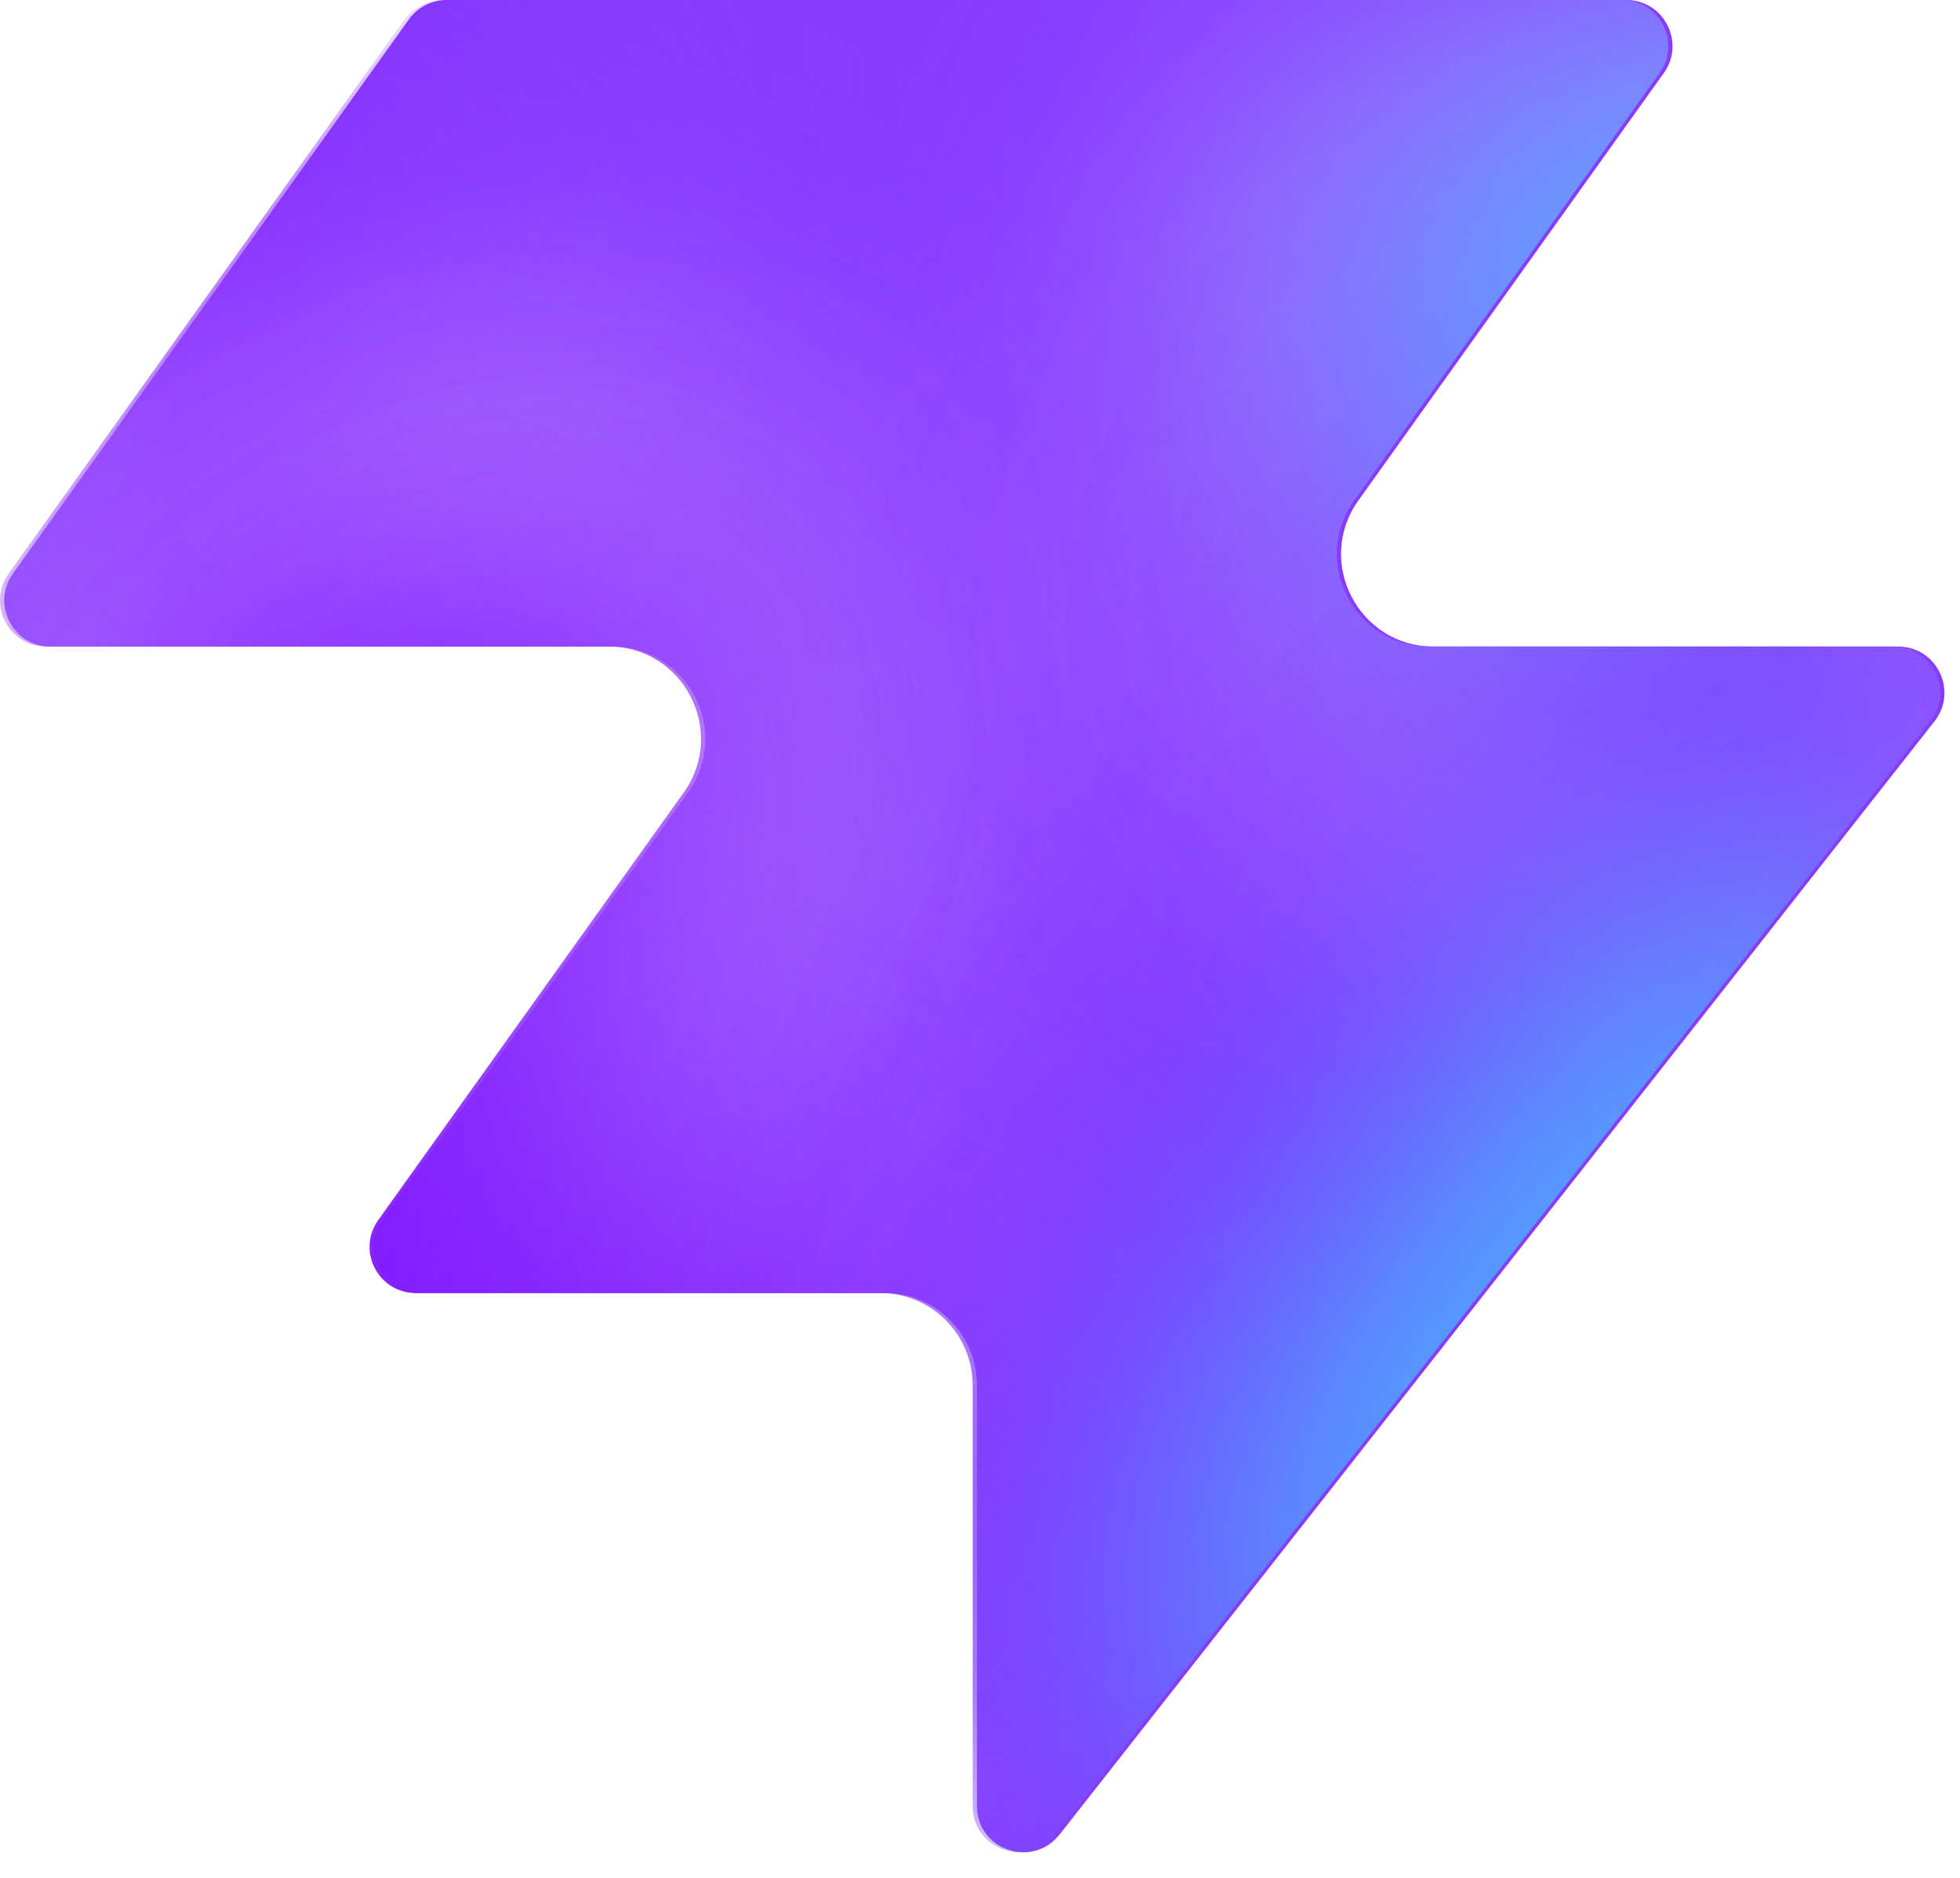
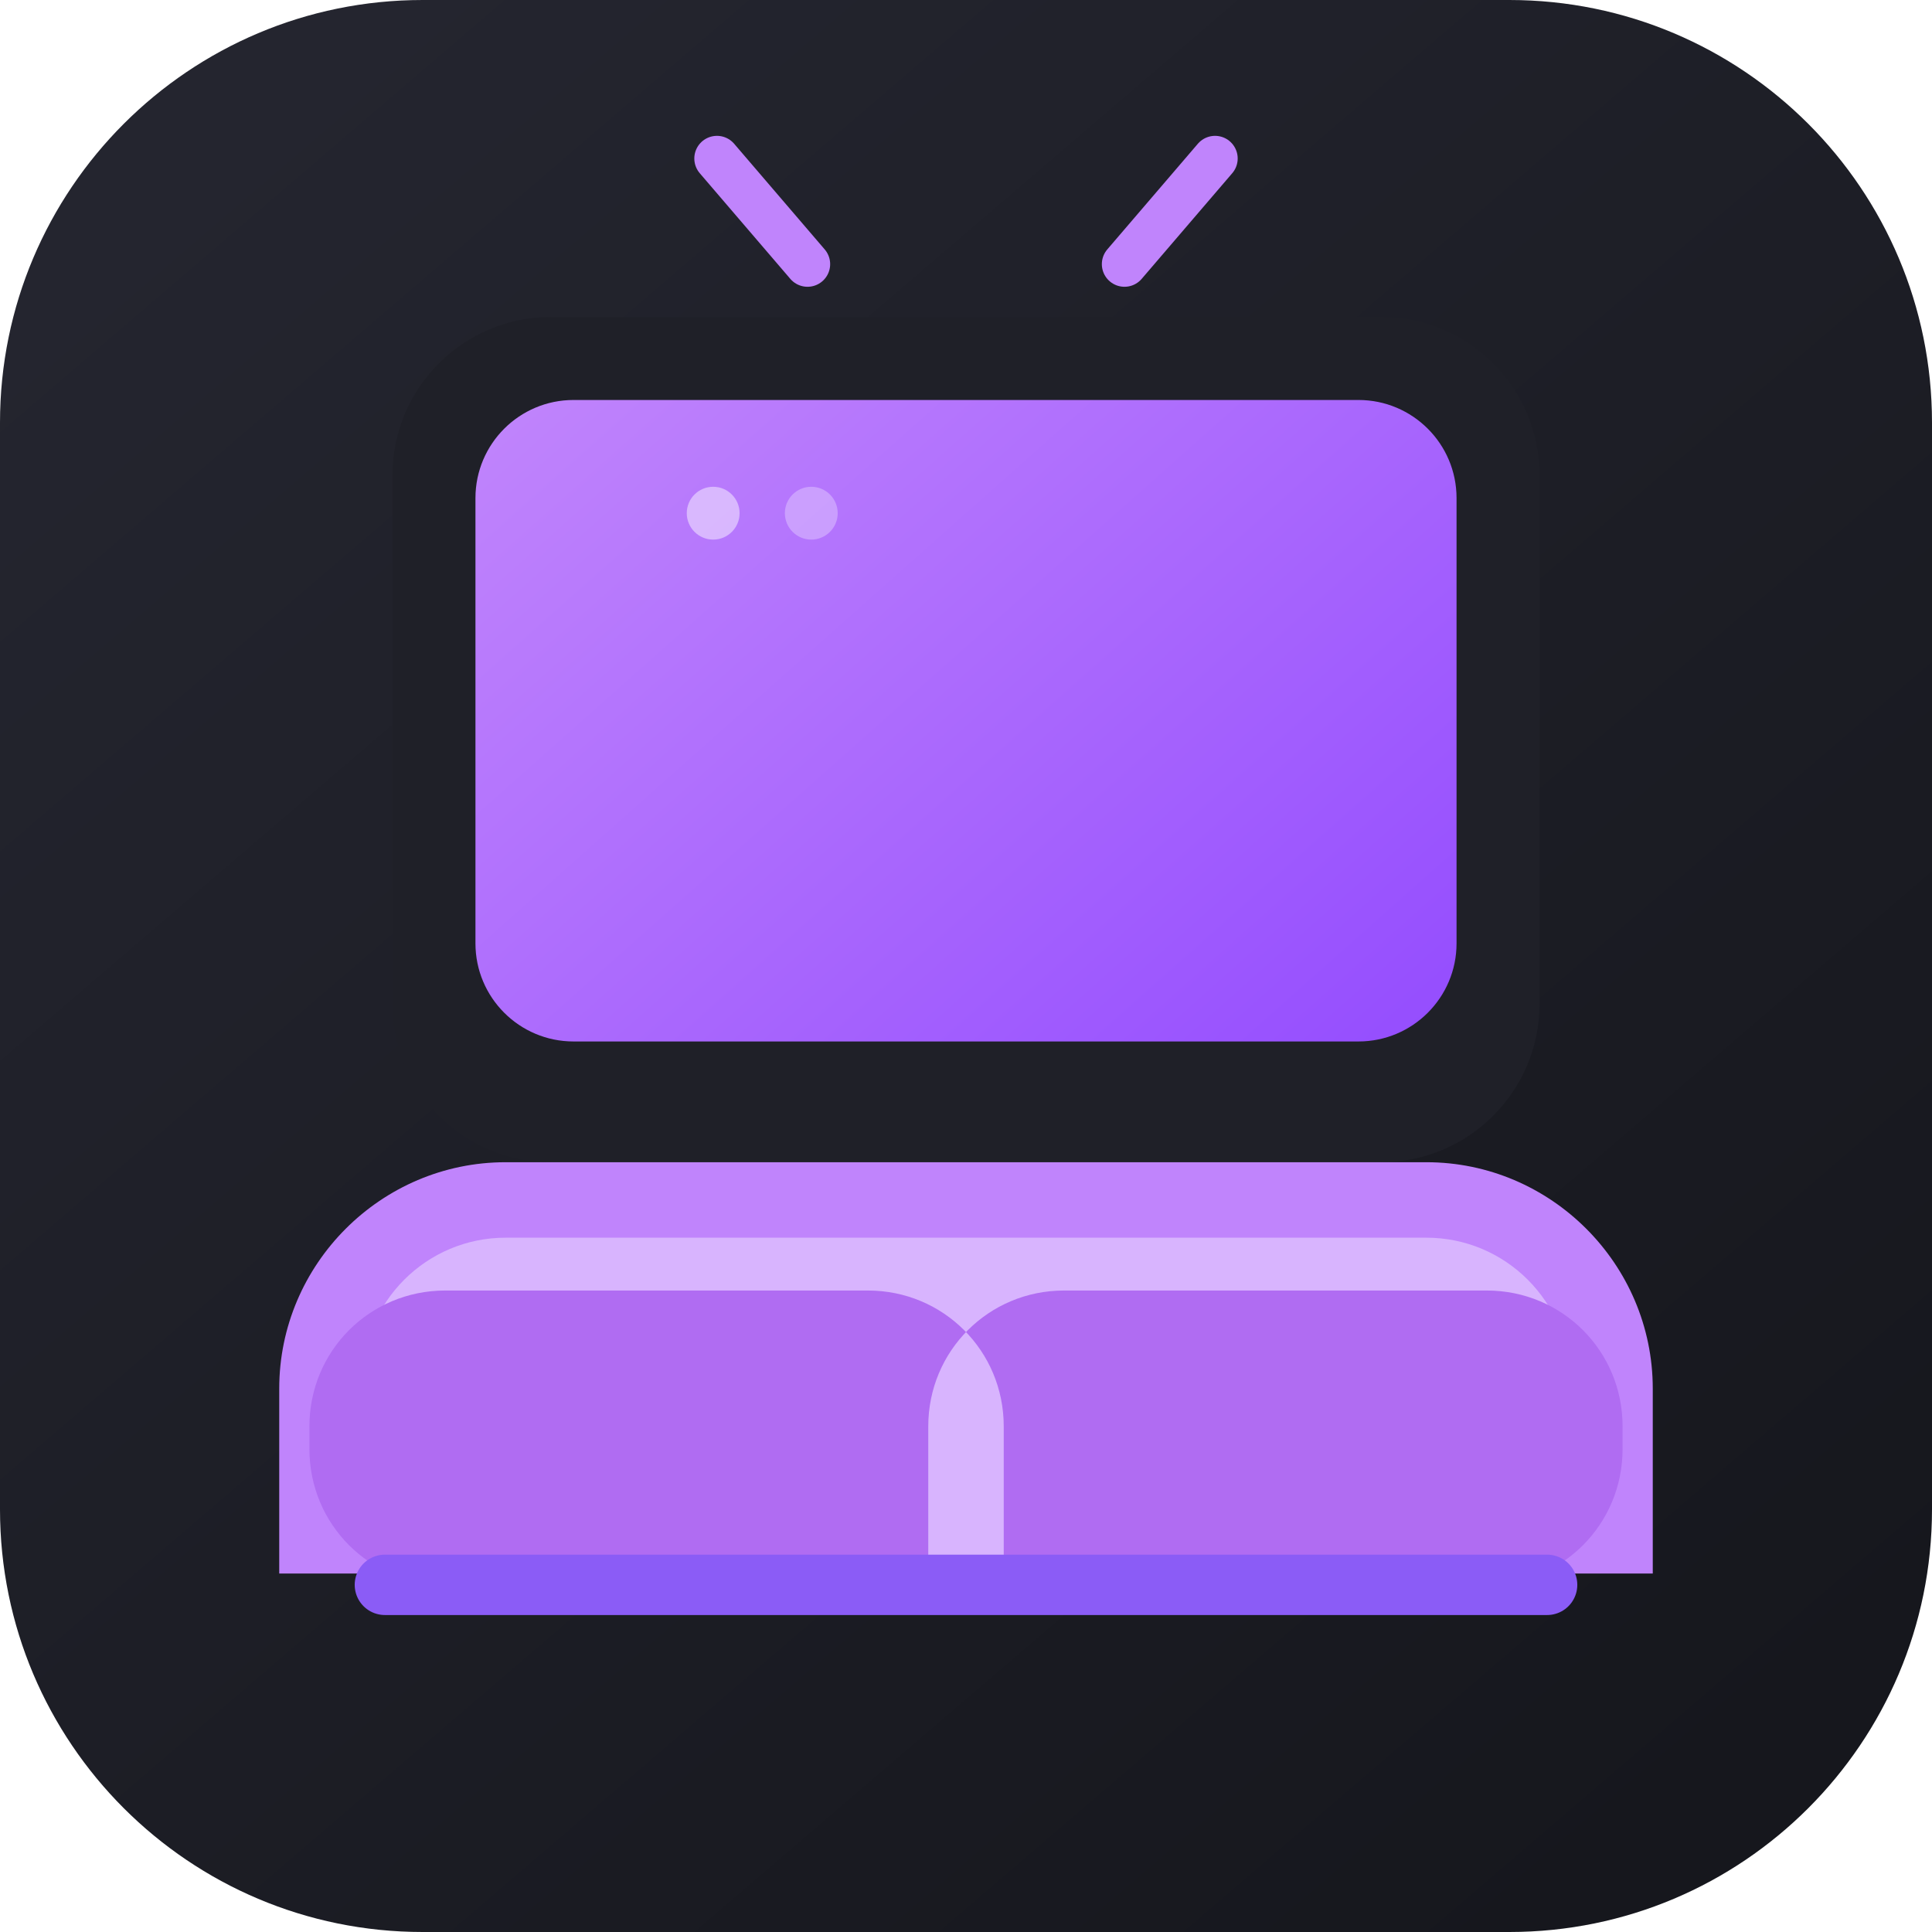
- <svg xmlns="http://www.w3.org/2000/svg" width="48" height="46" fill="none" viewBox="0 0 48 46">
-   <path fill="#863bff" d="M25.946 44.938c-.664.845-2.021.375-2.021-.698V33.937a2.26 2.26 0 0 0-2.262-2.262H10.287c-.92 0-1.456-1.04-.92-1.788l7.48-10.471c1.07-1.497 0-3.578-1.842-3.578H1.237c-.92 0-1.456-1.04-.92-1.788L10.013.474c.214-.297.556-.474.92-.474h28.894c.92 0 1.456 1.04.92 1.788l-7.48 10.471c-1.07 1.498 0 3.579 1.842 3.579h11.377c.943 0 1.473 1.088.89 1.83L25.947 44.94z" style="fill:#863bff;fill:color(display-p3 .525 .23 1);fill-opacity:1" />
-   <mask id="a" width="48" height="46" x="0" y="0" maskUnits="userSpaceOnUse" style="mask-type:alpha">
-     <path fill="#000" d="M25.842 44.938c-.664.844-2.021.375-2.021-.698V33.937a2.26 2.26 0 0 0-2.262-2.262H10.183c-.92 0-1.456-1.04-.92-1.788l7.48-10.471c1.07-1.498 0-3.579-1.842-3.579H1.133c-.92 0-1.456-1.04-.92-1.787L9.91.473c.214-.297.556-.474.92-.474h28.894c.92 0 1.456 1.04.92 1.788l-7.48 10.471c-1.07 1.498 0 3.578 1.842 3.578h11.377c.943 0 1.473 1.088.89 1.832L25.843 44.94z" style="fill:#000;fill-opacity:1" />
-   </mask>
-   <g mask="url(#a)">
-     <g filter="url(#b)">
-       <ellipse cx="5.508" cy="14.704" fill="#ede6ff" rx="5.508" ry="14.704" style="fill:#ede6ff;fill:color(display-p3 .927 .903 1);fill-opacity:1" transform="matrix(.00324 1 1 -.00324 -4.47 31.516)" />
-     </g>
-     <g filter="url(#c)">
-       <ellipse cx="10.399" cy="29.851" fill="#ede6ff" rx="10.399" ry="29.851" style="fill:#ede6ff;fill:color(display-p3 .927 .903 1);fill-opacity:1" transform="matrix(.00324 1 1 -.00324 -39.328 7.883)" />
-     </g>
-     <g filter="url(#d)">
-       <ellipse cx="5.508" cy="30.487" fill="#7e14ff" rx="5.508" ry="30.487" style="fill:#7e14ff;fill:color(display-p3 .492 .077 1);fill-opacity:1" transform="rotate(89.814 -25.913 -14.639)scale(1 -1)" />
-     </g>
-     <g filter="url(#e)">
-       <ellipse cx="5.508" cy="30.599" fill="#7e14ff" rx="5.508" ry="30.599" style="fill:#7e14ff;fill:color(display-p3 .492 .077 1);fill-opacity:1" transform="rotate(89.814 -32.644 -3.334)scale(1 -1)" />
-     </g>
-     <g filter="url(#f)">
-       <ellipse cx="5.508" cy="30.599" fill="#7e14ff" rx="5.508" ry="30.599" style="fill:#7e14ff;fill:color(display-p3 .492 .077 1);fill-opacity:1" transform="matrix(.00324 1 1 -.00324 -34.34 30.47)" />
-     </g>
-     <g filter="url(#g)">
-       <ellipse cx="14.072" cy="22.078" fill="#ede6ff" rx="14.072" ry="22.078" style="fill:#ede6ff;fill:color(display-p3 .927 .903 1);fill-opacity:1" transform="rotate(93.35 24.506 48.493)scale(-1 1)" />
-     </g>
-     <g filter="url(#h)">
-       <ellipse cx="3.47" cy="21.501" fill="#7e14ff" rx="3.47" ry="21.501" style="fill:#7e14ff;fill:color(display-p3 .492 .077 1);fill-opacity:1" transform="rotate(89.009 28.708 47.59)scale(-1 1)" />
-     </g>
-     <g filter="url(#i)">
-       <ellipse cx="3.47" cy="21.501" fill="#7e14ff" rx="3.47" ry="21.501" style="fill:#7e14ff;fill:color(display-p3 .492 .077 1);fill-opacity:1" transform="rotate(89.009 28.708 47.59)scale(-1 1)" />
-     </g>
-     <g filter="url(#j)">
-       <ellipse cx=".387" cy="8.972" fill="#7e14ff" rx="4.407" ry="29.108" style="fill:#7e14ff;fill:color(display-p3 .492 .077 1);fill-opacity:1" transform="rotate(39.51 .387 8.972)" />
-     </g>
-     <g filter="url(#k)">
-       <ellipse cx="47.523" cy="-6.092" fill="#7e14ff" rx="4.407" ry="29.108" style="fill:#7e14ff;fill:color(display-p3 .492 .077 1);fill-opacity:1" transform="rotate(37.892 47.523 -6.092)" />
-     </g>
-     <g filter="url(#l)">
-       <ellipse cx="41.412" cy="6.333" fill="#47bfff" rx="5.971" ry="9.665" style="fill:#47bfff;fill:color(display-p3 .28 .748 1);fill-opacity:1" transform="rotate(37.892 41.412 6.333)" />
-     </g>
-     <g filter="url(#m)">
-       <ellipse cx="-1.879" cy="38.332" fill="#7e14ff" rx="4.407" ry="29.108" style="fill:#7e14ff;fill:color(display-p3 .492 .077 1);fill-opacity:1" transform="rotate(37.892 -1.88 38.332)" />
-     </g>
-     <g filter="url(#n)">
-       <ellipse cx="-1.879" cy="38.332" fill="#7e14ff" rx="4.407" ry="29.108" style="fill:#7e14ff;fill:color(display-p3 .492 .077 1);fill-opacity:1" transform="rotate(37.892 -1.88 38.332)" />
-     </g>
-     <g filter="url(#o)">
-       <ellipse cx="35.651" cy="29.907" fill="#7e14ff" rx="4.407" ry="29.108" style="fill:#7e14ff;fill:color(display-p3 .492 .077 1);fill-opacity:1" transform="rotate(37.892 35.651 29.907)" />
-     </g>
-     <g filter="url(#p)">
-       <ellipse cx="38.418" cy="32.4" fill="#47bfff" rx="5.971" ry="15.297" style="fill:#47bfff;fill:color(display-p3 .28 .748 1);fill-opacity:1" transform="rotate(37.892 38.418 32.4)" />
-     </g>
-   </g>
+ <svg xmlns="http://www.w3.org/2000/svg" viewBox="0 0 512 512">
  <defs>
-     <filter id="b" width="60.045" height="41.654" x="-19.77" y="16.149" color-interpolation-filters="sRGB" filterUnits="userSpaceOnUse">
-       <feFlood flood-opacity="0" result="BackgroundImageFix" />
-       <feBlend in="SourceGraphic" in2="BackgroundImageFix" result="shape" />
-       <feGaussianBlur result="effect1_foregroundBlur_2002_17158" stdDeviation="7.659" />
-     </filter>
-     <filter id="c" width="90.34" height="51.437" x="-54.613" y="-7.533" color-interpolation-filters="sRGB" filterUnits="userSpaceOnUse">
-       <feFlood flood-opacity="0" result="BackgroundImageFix" />
-       <feBlend in="SourceGraphic" in2="BackgroundImageFix" result="shape" />
-       <feGaussianBlur result="effect1_foregroundBlur_2002_17158" stdDeviation="7.659" />
-     </filter>
-     <filter id="d" width="79.355" height="29.4" x="-49.64" y="2.03" color-interpolation-filters="sRGB" filterUnits="userSpaceOnUse">
-       <feFlood flood-opacity="0" result="BackgroundImageFix" />
-       <feBlend in="SourceGraphic" in2="BackgroundImageFix" result="shape" />
-       <feGaussianBlur result="effect1_foregroundBlur_2002_17158" stdDeviation="4.596" />
-     </filter>
-     <filter id="e" width="79.579" height="29.4" x="-45.045" y="20.029" color-interpolation-filters="sRGB" filterUnits="userSpaceOnUse">
-       <feFlood flood-opacity="0" result="BackgroundImageFix" />
-       <feBlend in="SourceGraphic" in2="BackgroundImageFix" result="shape" />
-       <feGaussianBlur result="effect1_foregroundBlur_2002_17158" stdDeviation="4.596" />
-     </filter>
-     <filter id="f" width="79.579" height="29.4" x="-43.513" y="21.178" color-interpolation-filters="sRGB" filterUnits="userSpaceOnUse">
-       <feFlood flood-opacity="0" result="BackgroundImageFix" />
-       <feBlend in="SourceGraphic" in2="BackgroundImageFix" result="shape" />
-       <feGaussianBlur result="effect1_foregroundBlur_2002_17158" stdDeviation="4.596" />
-     </filter>
-     <filter id="g" width="74.749" height="58.852" x="15.756" y="-17.901" color-interpolation-filters="sRGB" filterUnits="userSpaceOnUse">
-       <feFlood flood-opacity="0" result="BackgroundImageFix" />
-       <feBlend in="SourceGraphic" in2="BackgroundImageFix" result="shape" />
-       <feGaussianBlur result="effect1_foregroundBlur_2002_17158" stdDeviation="7.659" />
-     </filter>
-     <filter id="h" width="61.377" height="25.362" x="23.548" y="2.284" color-interpolation-filters="sRGB" filterUnits="userSpaceOnUse">
-       <feFlood flood-opacity="0" result="BackgroundImageFix" />
-       <feBlend in="SourceGraphic" in2="BackgroundImageFix" result="shape" />
-       <feGaussianBlur result="effect1_foregroundBlur_2002_17158" stdDeviation="4.596" />
-     </filter>
-     <filter id="i" width="61.377" height="25.362" x="23.548" y="2.284" color-interpolation-filters="sRGB" filterUnits="userSpaceOnUse">
-       <feFlood flood-opacity="0" result="BackgroundImageFix" />
-       <feBlend in="SourceGraphic" in2="BackgroundImageFix" result="shape" />
-       <feGaussianBlur result="effect1_foregroundBlur_2002_17158" stdDeviation="4.596" />
-     </filter>
-     <filter id="j" width="56.045" height="63.649" x="-27.636" y="-22.853" color-interpolation-filters="sRGB" filterUnits="userSpaceOnUse">
-       <feFlood flood-opacity="0" result="BackgroundImageFix" />
-       <feBlend in="SourceGraphic" in2="BackgroundImageFix" result="shape" />
-       <feGaussianBlur result="effect1_foregroundBlur_2002_17158" stdDeviation="4.596" />
-     </filter>
-     <filter id="k" width="54.814" height="64.646" x="20.116" y="-38.415" color-interpolation-filters="sRGB" filterUnits="userSpaceOnUse">
-       <feFlood flood-opacity="0" result="BackgroundImageFix" />
-       <feBlend in="SourceGraphic" in2="BackgroundImageFix" result="shape" />
-       <feGaussianBlur result="effect1_foregroundBlur_2002_17158" stdDeviation="4.596" />
-     </filter>
-     <filter id="l" width="33.541" height="35.313" x="24.641" y="-11.323" color-interpolation-filters="sRGB" filterUnits="userSpaceOnUse">
-       <feFlood flood-opacity="0" result="BackgroundImageFix" />
-       <feBlend in="SourceGraphic" in2="BackgroundImageFix" result="shape" />
-       <feGaussianBlur result="effect1_foregroundBlur_2002_17158" stdDeviation="4.596" />
-     </filter>
-     <filter id="m" width="54.814" height="64.646" x="-29.286" y="6.009" color-interpolation-filters="sRGB" filterUnits="userSpaceOnUse">
-       <feFlood flood-opacity="0" result="BackgroundImageFix" />
-       <feBlend in="SourceGraphic" in2="BackgroundImageFix" result="shape" />
-       <feGaussianBlur result="effect1_foregroundBlur_2002_17158" stdDeviation="4.596" />
-     </filter>
-     <filter id="n" width="54.814" height="64.646" x="-29.286" y="6.009" color-interpolation-filters="sRGB" filterUnits="userSpaceOnUse">
-       <feFlood flood-opacity="0" result="BackgroundImageFix" />
-       <feBlend in="SourceGraphic" in2="BackgroundImageFix" result="shape" />
-       <feGaussianBlur result="effect1_foregroundBlur_2002_17158" stdDeviation="4.596" />
-     </filter>
-     <filter id="o" width="54.814" height="64.646" x="8.244" y="-2.416" color-interpolation-filters="sRGB" filterUnits="userSpaceOnUse">
-       <feFlood flood-opacity="0" result="BackgroundImageFix" />
-       <feBlend in="SourceGraphic" in2="BackgroundImageFix" result="shape" />
-       <feGaussianBlur result="effect1_foregroundBlur_2002_17158" stdDeviation="4.596" />
-     </filter>
-     <filter id="p" width="39.409" height="43.623" x="18.713" y="10.588" color-interpolation-filters="sRGB" filterUnits="userSpaceOnUse">
-       <feFlood flood-opacity="0" result="BackgroundImageFix" />
-       <feBlend in="SourceGraphic" in2="BackgroundImageFix" result="shape" />
-       <feGaussianBlur result="effect1_foregroundBlur_2002_17158" stdDeviation="4.596" />
-     </filter>
+     <linearGradient id="bg" x1="64" y1="32" x2="448" y2="480" gradientUnits="userSpaceOnUse">
+       <stop stop-color="#24252f" />
+       <stop offset="1" stop-color="#16171d" />
+     </linearGradient>
+     <linearGradient id="screen" x1="128" y1="112" x2="384" y2="400" gradientUnits="userSpaceOnUse">
+       <stop stop-color="#c084fc" />
+       <stop offset="1" stop-color="#863bff" />
+     </linearGradient>
  </defs>
+   <rect width="512" height="512" rx="112" fill="url(#bg)" />
+   <rect x="104" y="84" width="304" height="224" rx="42" fill="#1f2028" />
+   <rect x="126" y="106" width="260" height="170" rx="26" fill="url(#screen)" />
+   <circle cx="189" cy="136" r="7" fill="#f4eaff" fill-opacity=".55" />
+   <circle cx="215" cy="136" r="7" fill="#f4eaff" fill-opacity=".35" />
+   <path d="M214 70 190 42M298 70l24-28" stroke="#c084fc" stroke-linecap="round" stroke-width="12" />
+   <path d="M74 368c0-33 27-60 60-60h244c33 0 60 27 60 60v49H74z" fill="#c084fc" />
+   <rect x="96" y="328" width="320" height="92" rx="38" fill="#d8b4fe" />
+   <path d="M118 342h112c20 0 36 16 36 36v42H118c-20 0-36-16-36-36v-6c0-20 16-36 36-36ZM394 342H282c-20 0-36 16-36 36v42h148c20 0 36-16 36-36v-6c0-20-16-36-36-36Z" fill="#b06cf2" />
+   <path d="M102 420h308" stroke="#8b5cf6" stroke-linecap="round" stroke-width="16" />
</svg>
